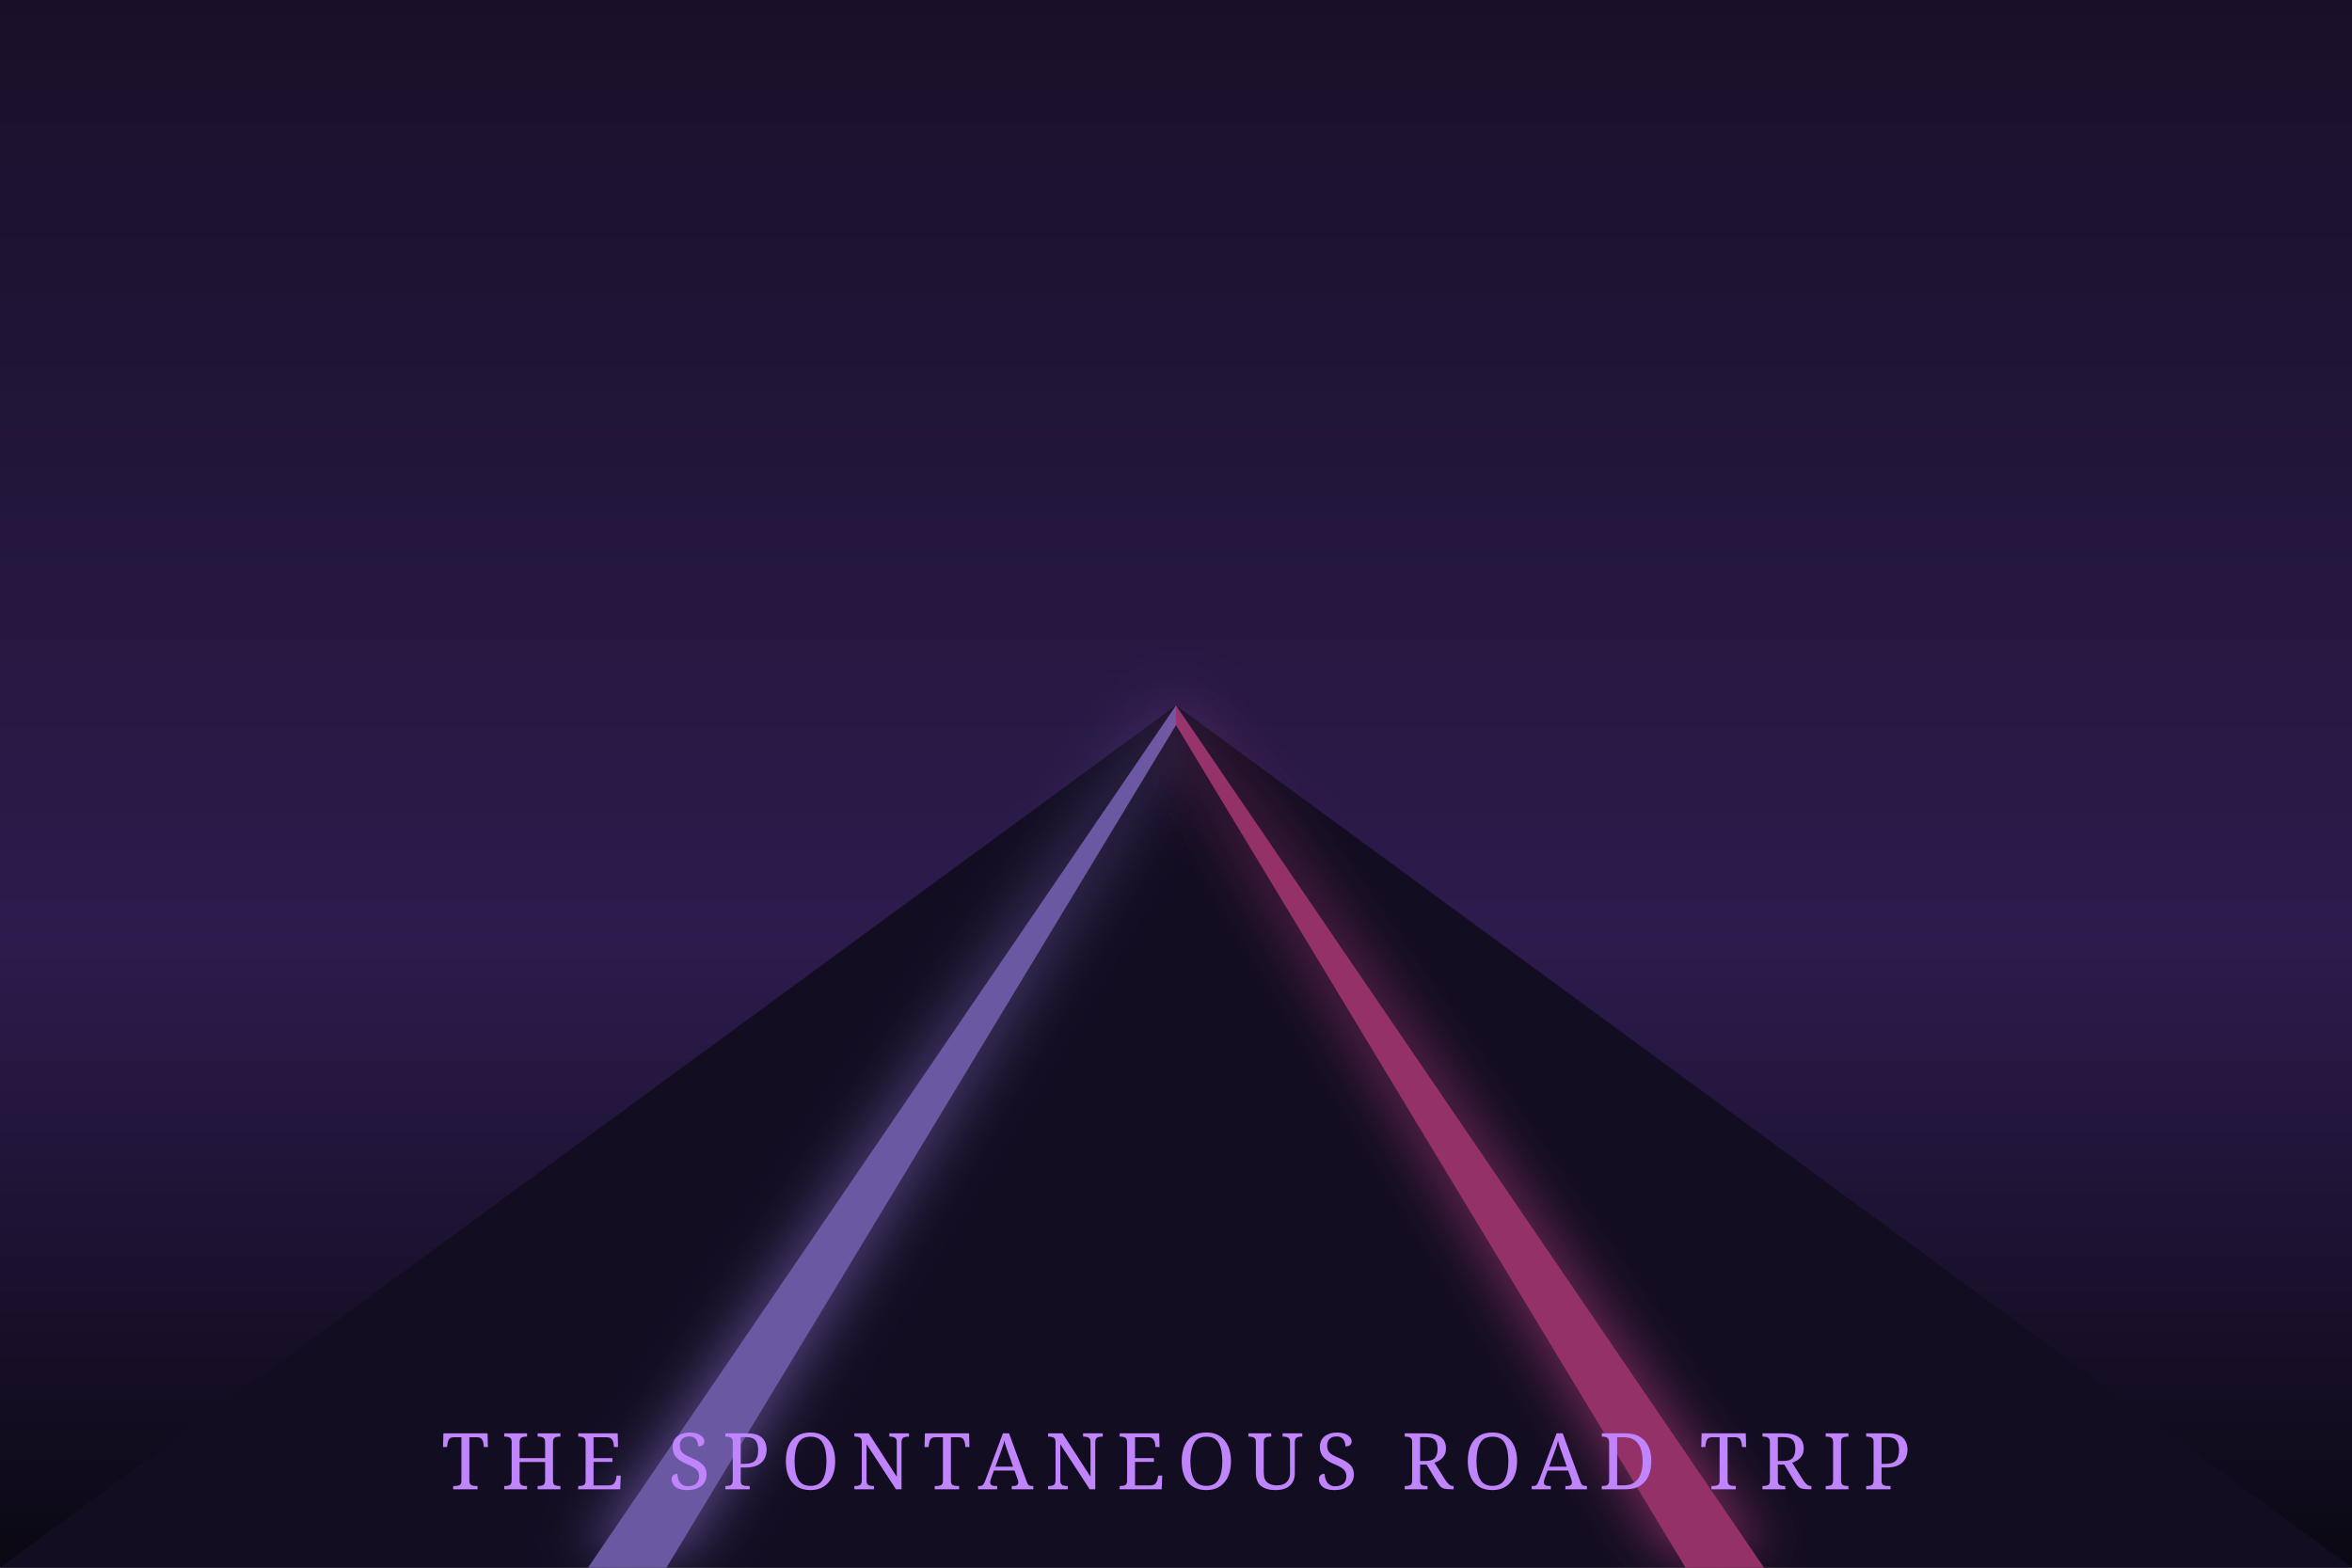
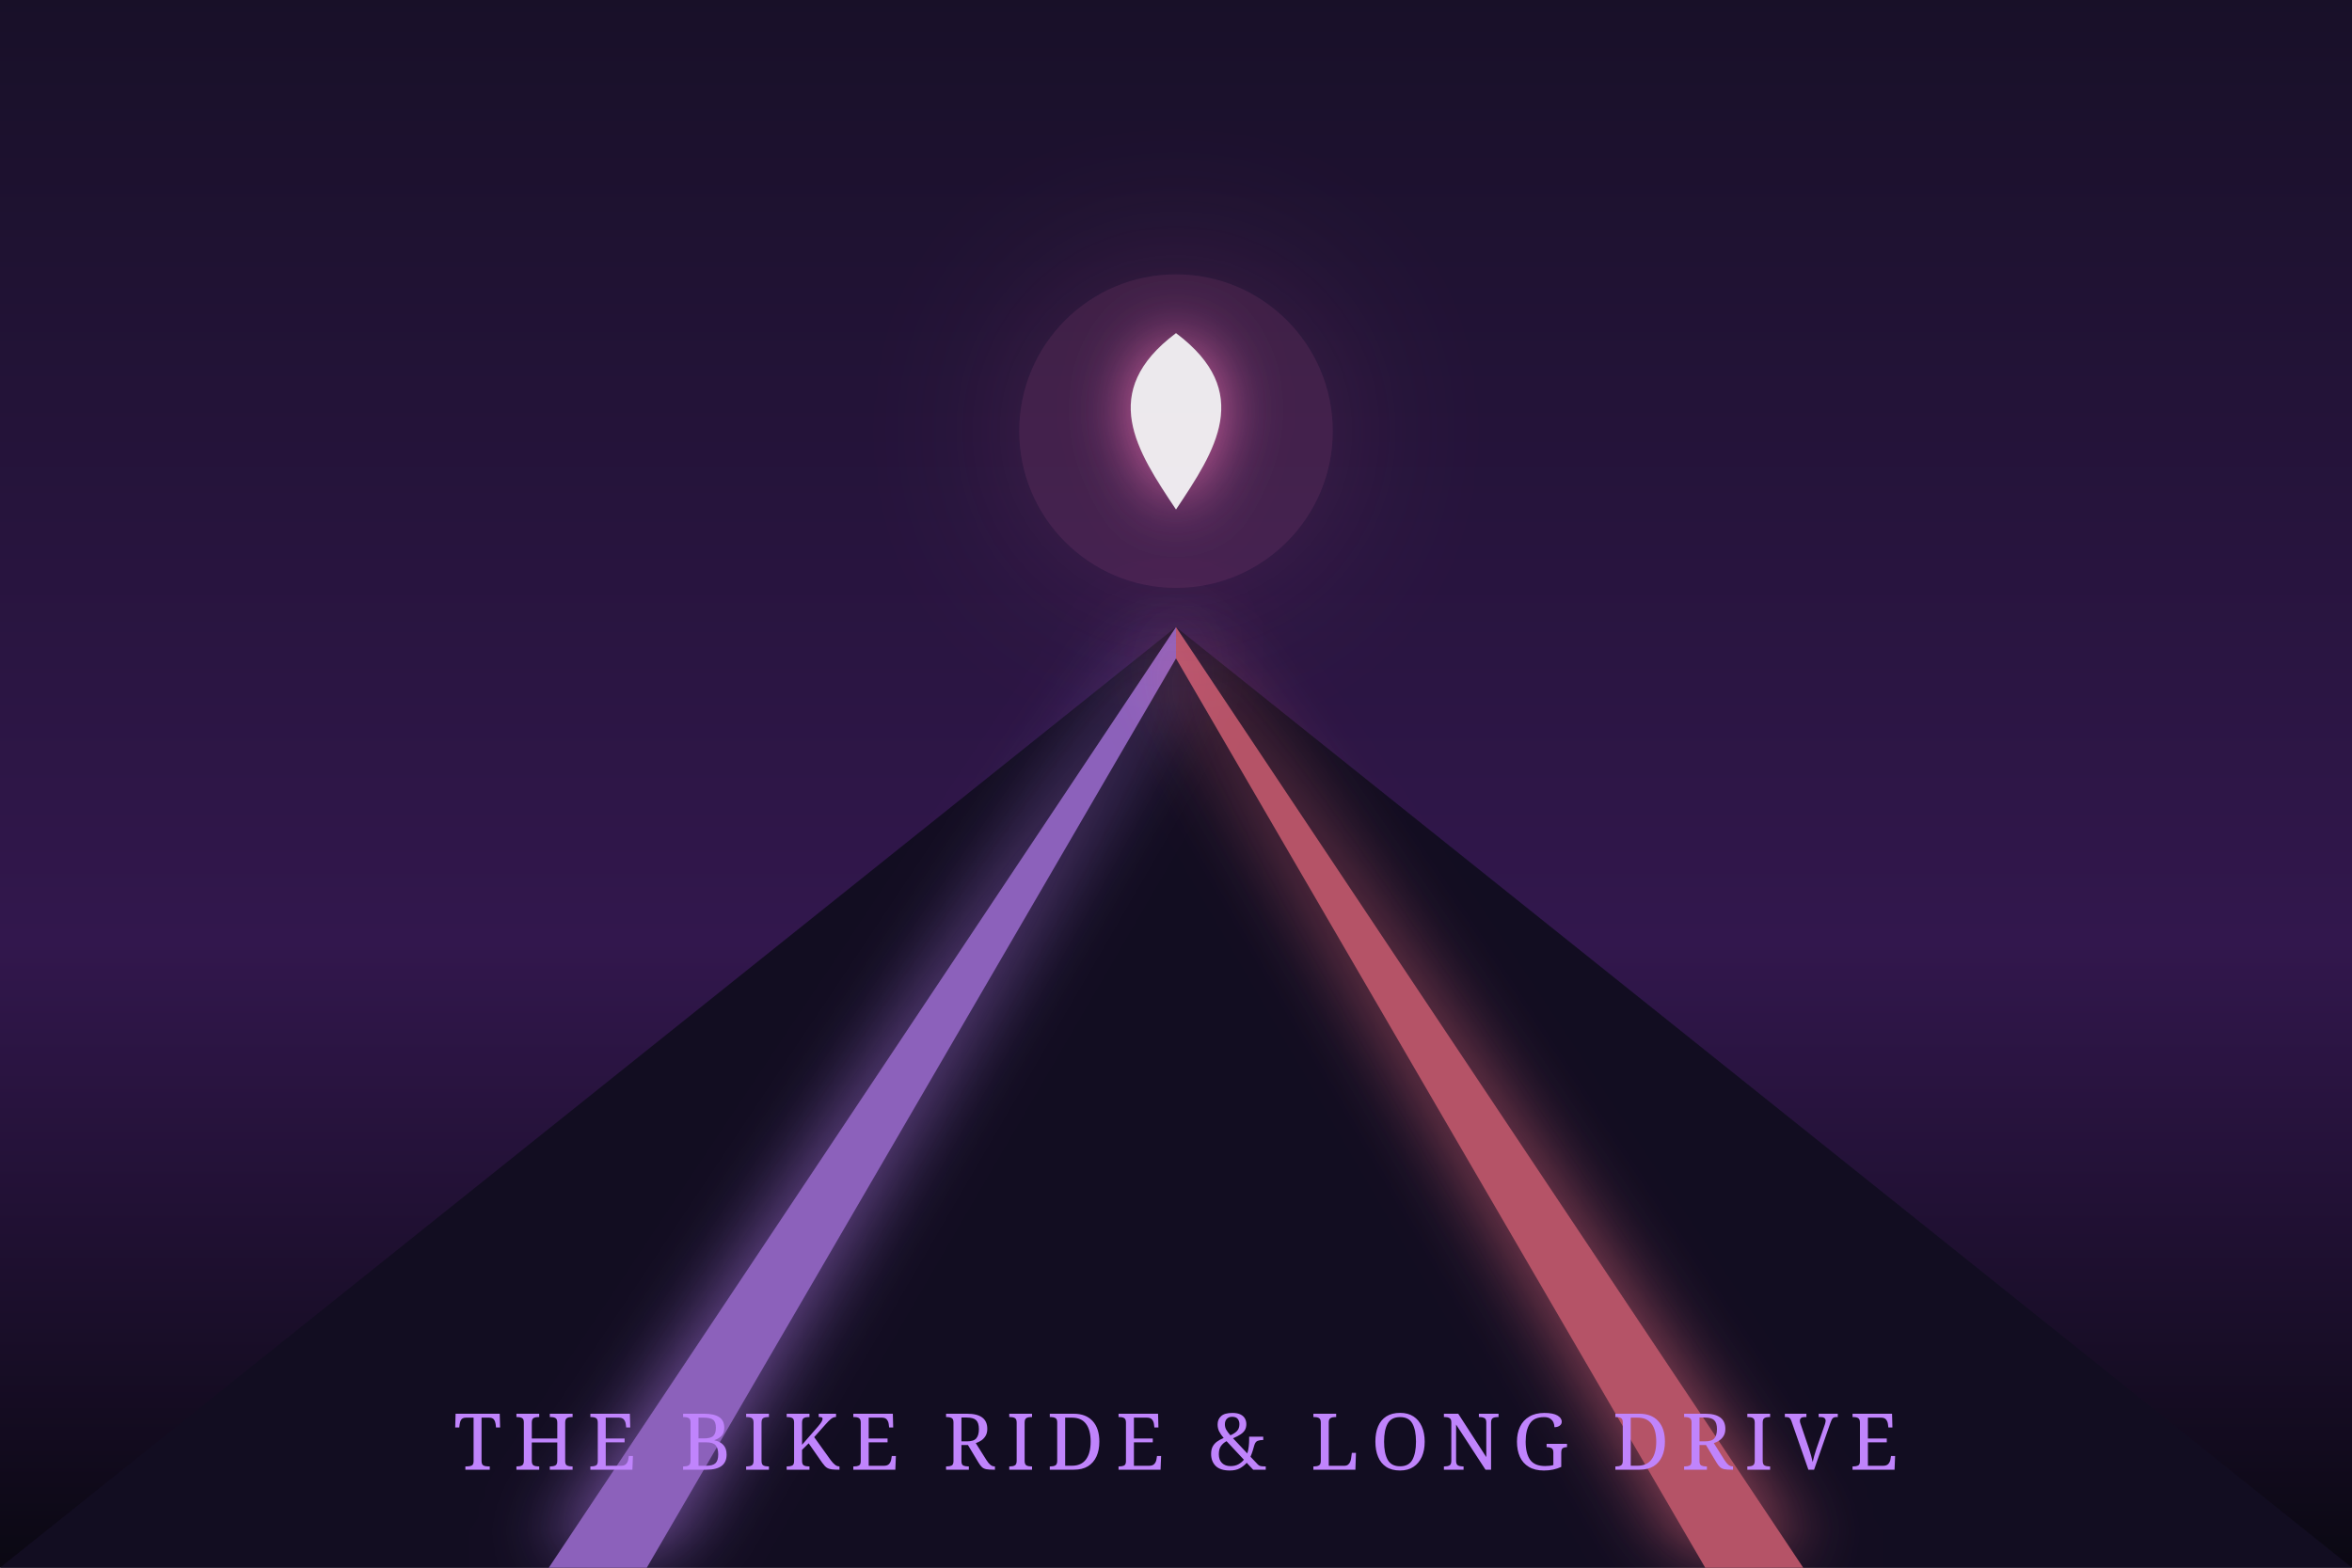
<svg xmlns="http://www.w3.org/2000/svg" viewBox="0 0 600 400" width="100%" height="100%">
  <defs>
    <linearGradient id="m3-bg" x1="0%" y1="0%" x2="0%" y2="100%">
      <stop offset="0%" stop-color="#181028" />
-       <stop offset="60%" stop-color="#2d1b4d" />
+       <stop offset="60%" stop-color="#32174d" />
      <stop offset="100%" stop-color="#0a0812" />
    </linearGradient>
  </defs>
  <rect width="100%" height="100%" fill="url(#m3-bg)" />
-   <path d="M 300 180 L 0 400 L 600 400 Z" fill="#120d21" />
-   <path d="M 300 180 L 150 400 L 170 400 L 300 185 Z" fill="#a78bfa" opacity="0.6" filter="drop-shadow(0 0 8px #a78bfa)" />
-   <path d="M 300 180 L 450 400 L 430 400 L 300 185 Z" fill="#ec4899" opacity="0.6" filter="drop-shadow(0 0 8px #ec4899)" />
-   <text x="300" y="380" font-family="'Cormorant Garamond', serif" font-size="20" fill="#c084fc" text-anchor="middle" letter-spacing="3">THE SPONTANEOUS ROAD TRIP</text>
+   <path d="M 300 160 L 0 400 L 600 400 Z" fill="#120d21" />
+   <path d="M 300 160 L 140 400 L 165 400 L 300 168 Z" fill="#c084fc" opacity="0.7" filter="drop-shadow(0 0 10px #c084fc)" />
+   <path d="M 300 160 L 460 400 L 435 400 L 300 168 Z" fill="#fb7185" opacity="0.7" filter="drop-shadow(0 0 10px #fb7185)" />
+   <circle cx="300" cy="110" r="40" fill="#f472b6" opacity="0.15" filter="drop-shadow(0 0 20px #f472b6)" />
+   <path d="M 300 130 C 290 115, 280 100, 300 85 C 320 100, 310 115, 300 130 Z" fill="#ffffff" opacity="0.9" filter="drop-shadow(0 0 8px #f472b6)" />
+   <text x="300" y="375" font-family="'Cormorant Garamond', serif" font-size="20" fill="#c084fc" text-anchor="middle" letter-spacing="3">THE BIKE RIDE &amp; LONG DRIVE</text>
</svg>
